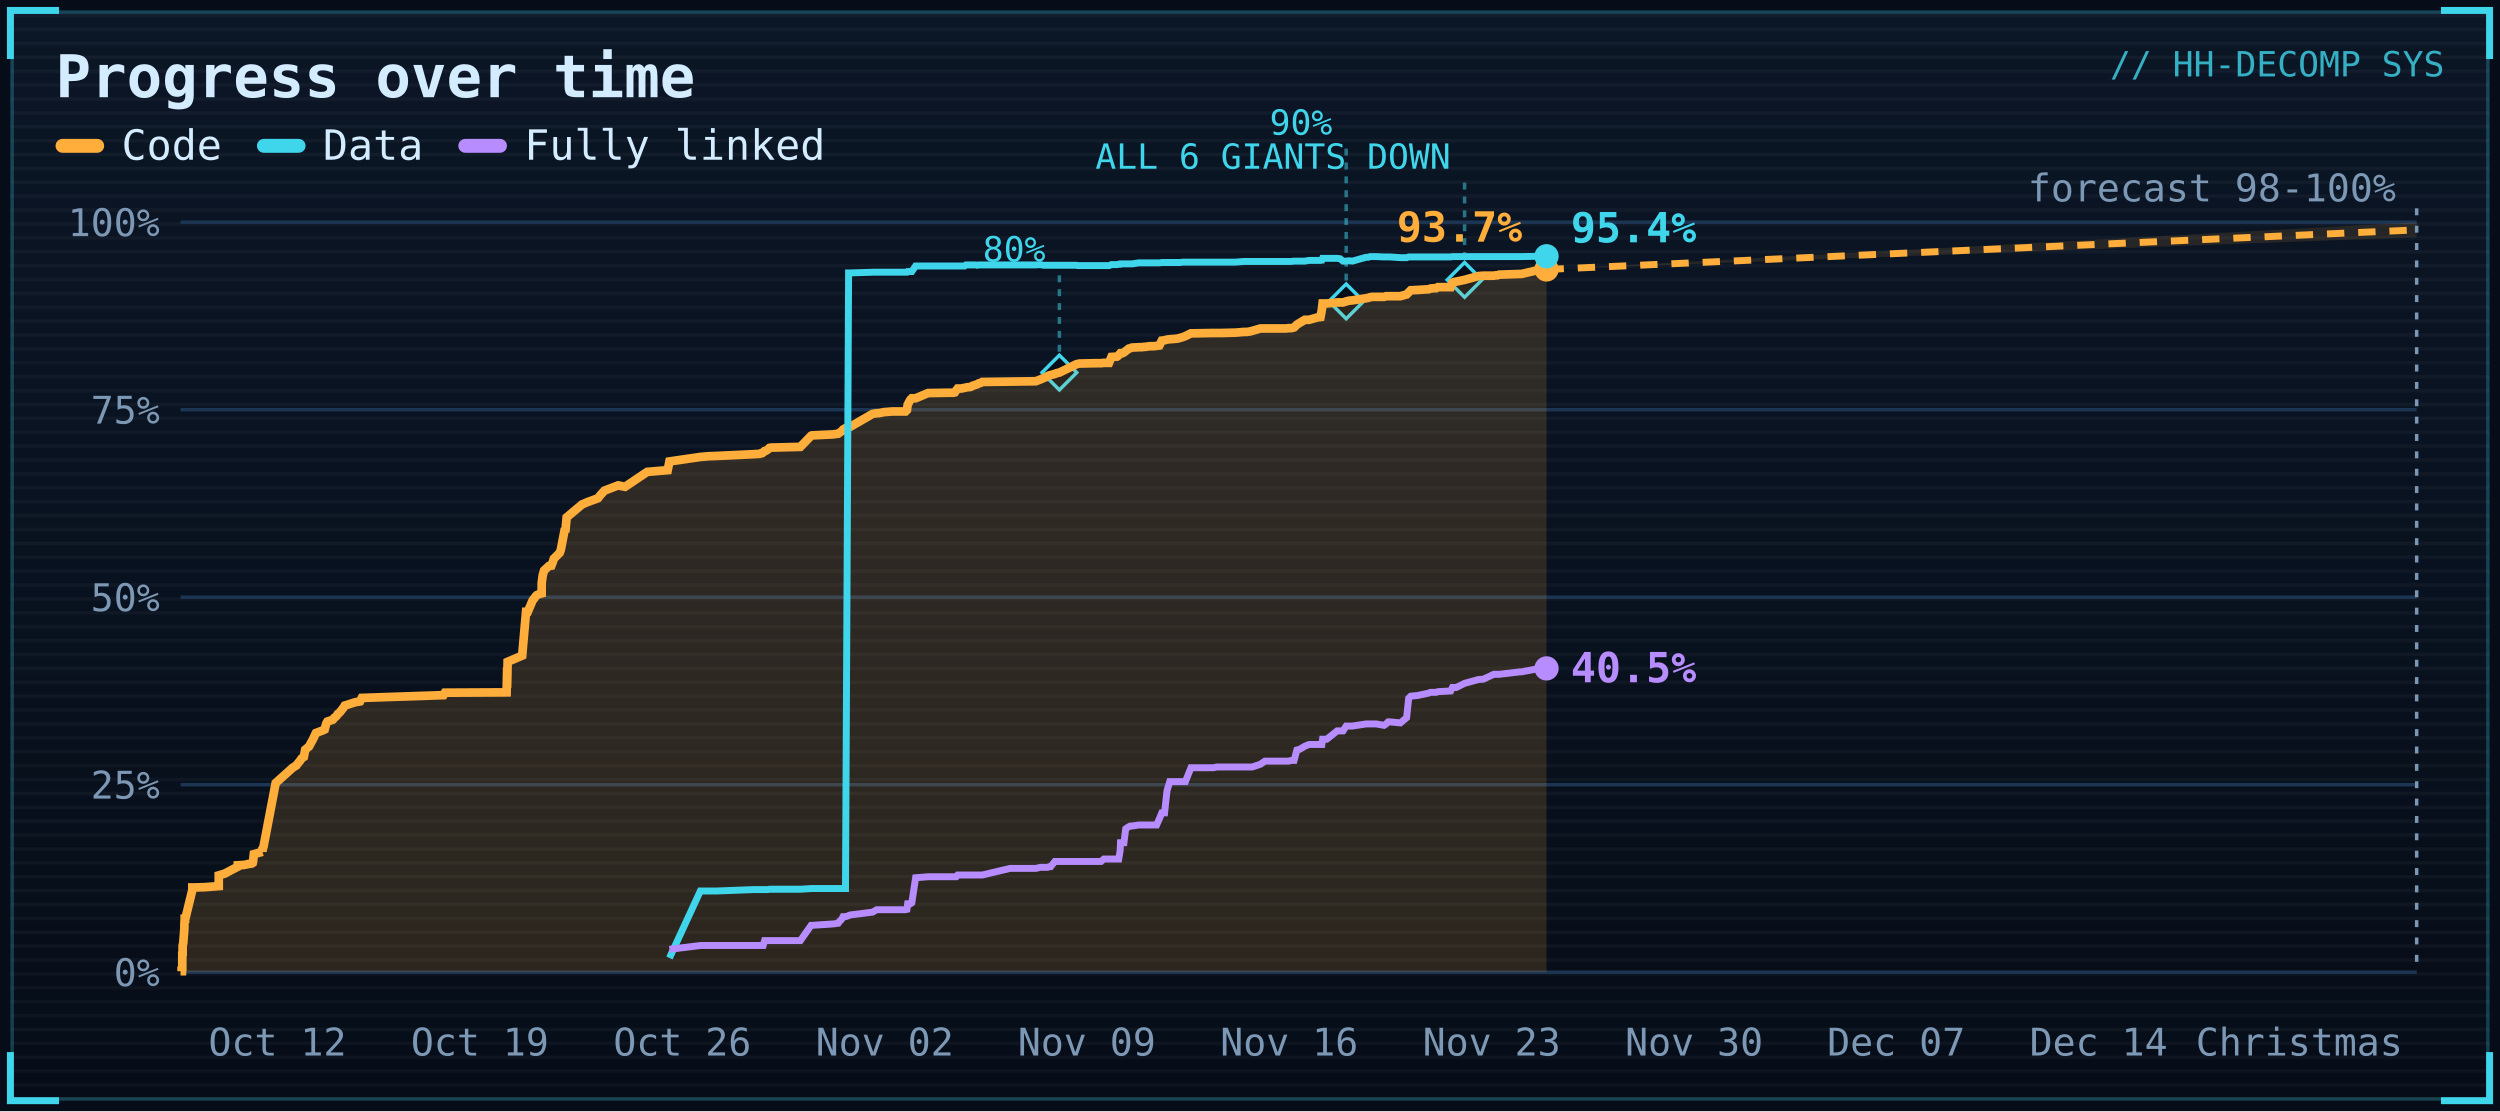
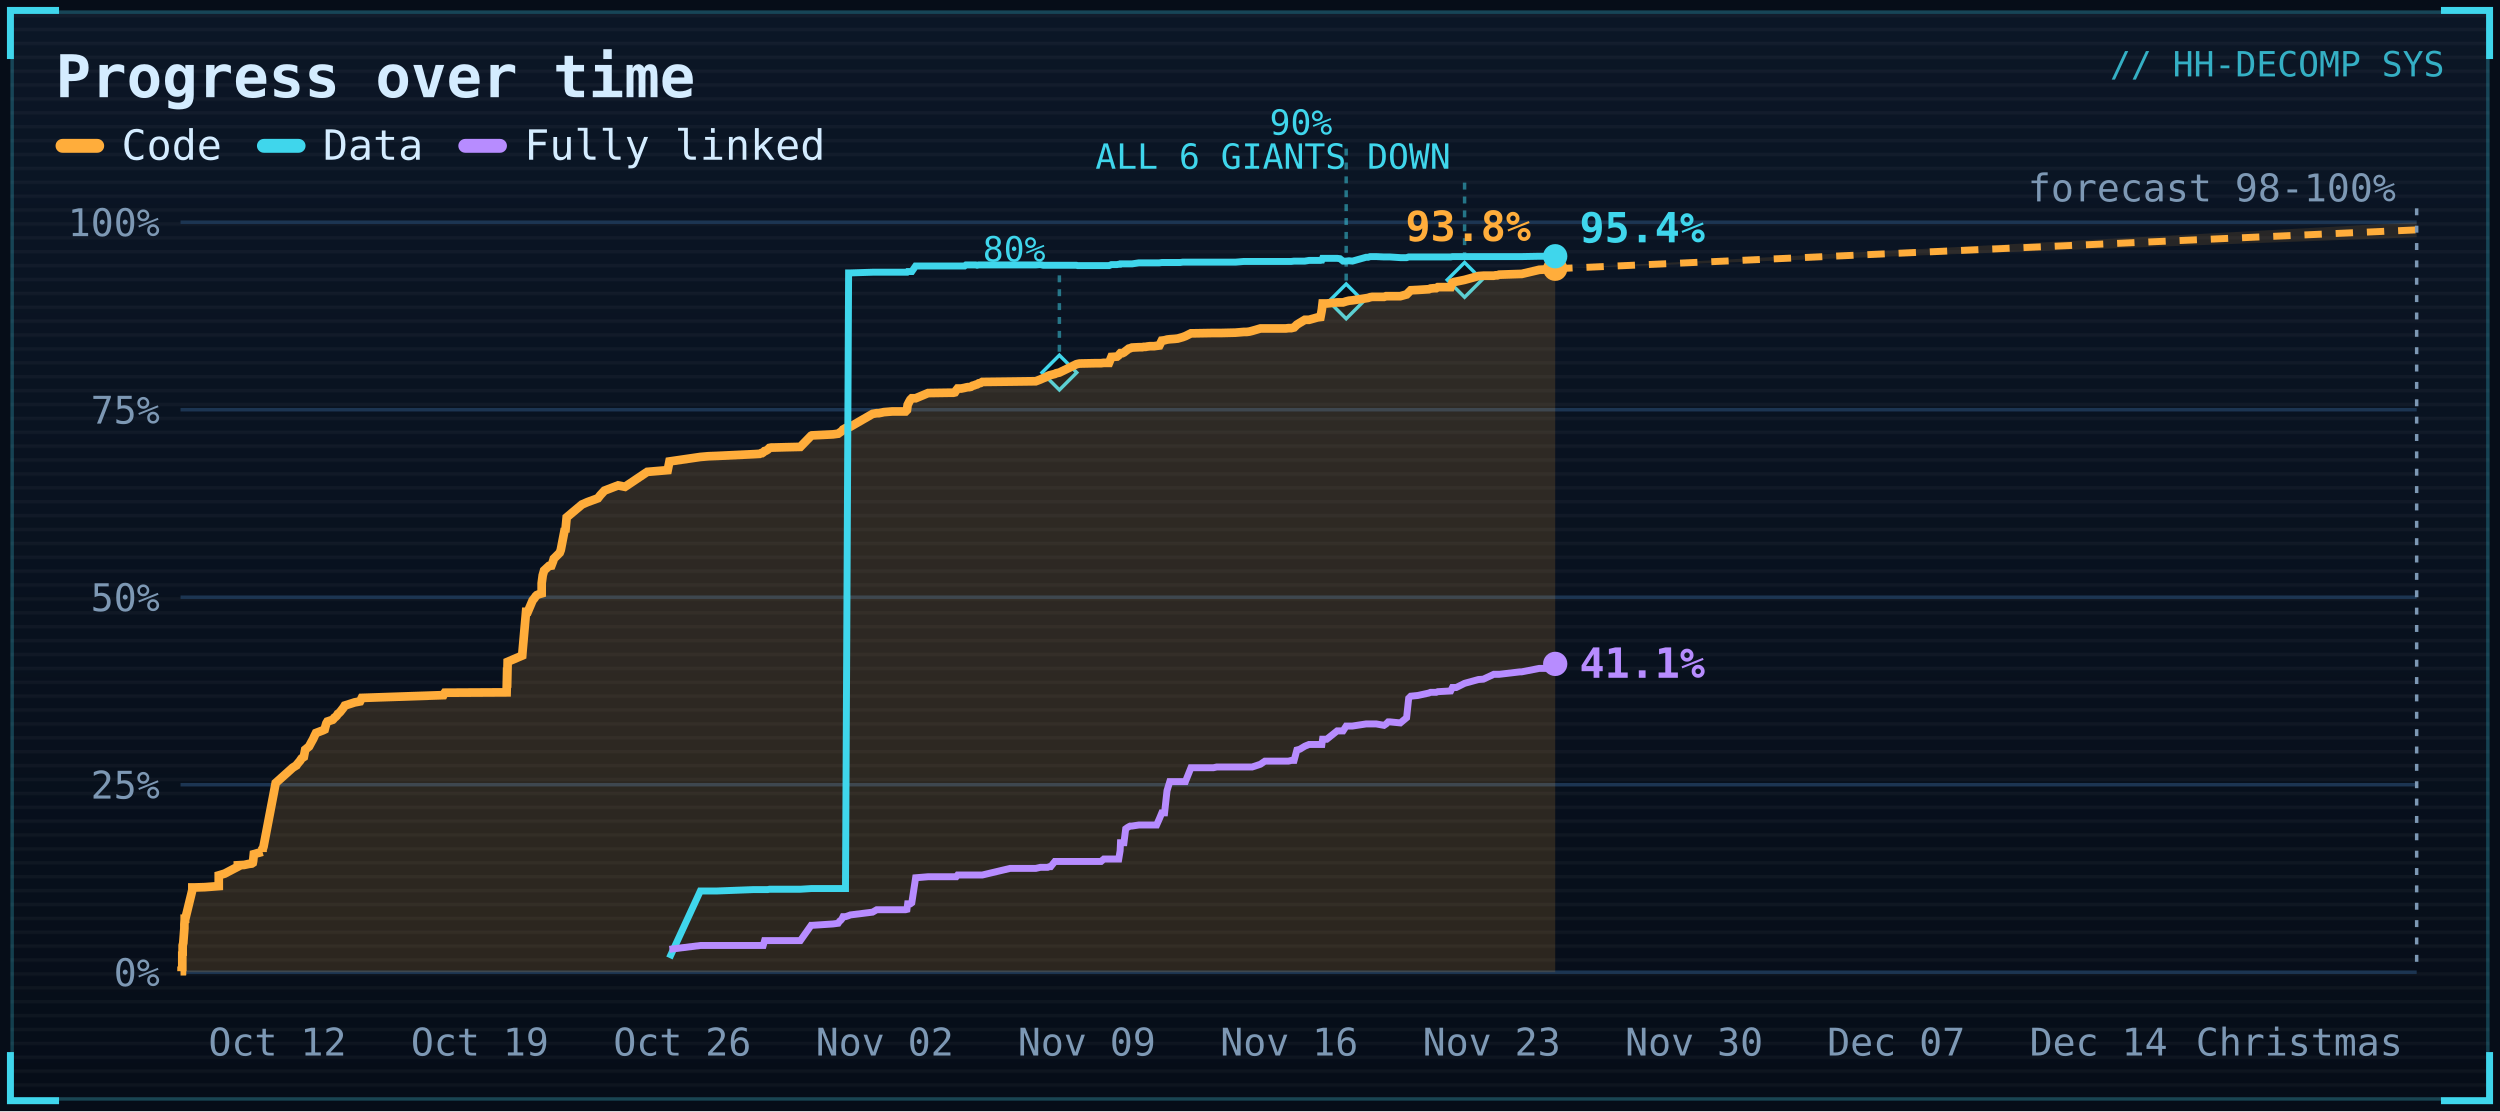
<svg xmlns="http://www.w3.org/2000/svg" viewBox="0 0 720 320" width="720" height="320" font-family="'Share Tech Mono','Eurostile','Bank Gothic',Consolas,'DejaVu Sans Mono',monospace" role="img" aria-label="Progress over time">
  <defs>
    <pattern id="scan" width="4" height="4" patternUnits="userSpaceOnUse">
      <rect width="4" height="1" fill="#ffffff" opacity="0.035" />
    </pattern>
    <linearGradient id="panel" x1="0" y1="0" x2="0" y2="1">
      <stop offset="0" stop-color="#0b1626" />
      <stop offset="1" stop-color="#060d18" />
    </linearGradient>
  </defs>
  <rect width="100%" height="100%" fill="#060d18" />
  <rect x="3" y="3" width="714" height="314" fill="url(#panel)" />
  <rect x="3" y="3" width="714" height="314" fill="url(#scan)" />
  <rect x="3.5" y="3.5" width="713" height="313" fill="none" stroke="#3fd6ec" stroke-opacity="0.25" />
  <path d="M3,17 V3 H17" fill="none" stroke="#3fd6ec" stroke-width="2" />
  <path d="M703,3 H717 V17" fill="none" stroke="#3fd6ec" stroke-width="2" />
  <path d="M3,303 V317 H17" fill="none" stroke="#3fd6ec" stroke-width="2" />
  <path d="M703,317 H717 V303" fill="none" stroke="#3fd6ec" stroke-width="2" />
  <text x="704" y="22" font-size="10" fill="#3fd6ec" text-anchor="end" opacity="0.8">// HH-DECOMP SYS</text>
  <text x="16" y="28" font-size="17" font-weight="600" fill="#d4ecff">Progress over time</text>
  <rect x="16" y="40" width="14" height="4" rx="2" fill="#ffad3b" />
  <text x="35" y="46" font-size="12" fill="#d4ecff">Code</text>
  <rect x="74" y="40" width="14" height="4" rx="2" fill="#3fd6ec" />
  <text x="93" y="46" font-size="12" fill="#d4ecff">Data</text>
  <rect x="132" y="40" width="14" height="4" rx="2" fill="#b78cff" />
  <text x="151" y="46" font-size="12" fill="#d4ecff">Fully linked</text>
  <line x1="52" y1="280.0" x2="696" y2="280.0" stroke="#1c3552" />
  <text x="46" y="284.0" font-size="11" fill="#7d98b4" text-anchor="end">0%</text>
  <line x1="52" y1="226.0" x2="696" y2="226.0" stroke="#1c3552" />
  <text x="46" y="230.0" font-size="11" fill="#7d98b4" text-anchor="end">25%</text>
  <line x1="52" y1="172.0" x2="696" y2="172.0" stroke="#1c3552" />
  <text x="46" y="176.0" font-size="11" fill="#7d98b4" text-anchor="end">50%</text>
  <line x1="52" y1="118.0" x2="696" y2="118.0" stroke="#1c3552" />
  <text x="46" y="122.0" font-size="11" fill="#7d98b4" text-anchor="end">75%</text>
  <line x1="52" y1="64.0" x2="696" y2="64.0" stroke="#1c3552" />
  <text x="46" y="68.0" font-size="11" fill="#7d98b4" text-anchor="end">100%</text>
  <text x="79.9" y="304" font-size="11" fill="#7d98b4" text-anchor="middle">Oct 12</text>
  <text x="138.2" y="304" font-size="11" fill="#7d98b4" text-anchor="middle">Oct 19</text>
  <text x="196.5" y="304" font-size="11" fill="#7d98b4" text-anchor="middle">Oct 26</text>
  <text x="254.8" y="304" font-size="11" fill="#7d98b4" text-anchor="middle">Nov 02</text>
  <text x="313.0" y="304" font-size="11" fill="#7d98b4" text-anchor="middle">Nov 09</text>
  <text x="371.3" y="304" font-size="11" fill="#7d98b4" text-anchor="middle">Nov 16</text>
  <text x="429.6" y="304" font-size="11" fill="#7d98b4" text-anchor="middle">Nov 23</text>
  <text x="487.9" y="304" font-size="11" fill="#7d98b4" text-anchor="middle">Nov 30</text>
  <text x="546.1" y="304" font-size="11" fill="#7d98b4" text-anchor="middle">Dec 07</text>
  <text x="604.4" y="304" font-size="11" fill="#7d98b4" text-anchor="middle">Dec 14</text>
-   <polygon points="445.4,77.6 696.0,64.0 696.0,68.3" fill="#ffad3b" opacity="0.12" />
-   <line x1="445.4" y1="77.6" x2="696.0" y2="66.2" stroke="#ffad3b" stroke-width="2" stroke-dasharray="5,4" />
+   <polygon points="447.9,77.4 696.0,64.0 696.0,68.3" fill="#ffad3b" opacity="0.12" />
+   <line x1="447.9" y1="77.4" x2="696.0" y2="66.2" stroke="#ffad3b" stroke-width="2" stroke-dasharray="5,4" />
  <line x1="696.0" y1="60" x2="696.0" y2="280.0" stroke="#7d98b4" stroke-dasharray="2,3" />
  <text x="692.0" y="304" font-size="11" fill="#7d98b4" text-anchor="end">Christmas</text>
  <text x="690.0" y="58.0" font-size="11" fill="#7d98b4" text-anchor="end">forecast 98-100%</text>
  <path d="M305.1,102.3 l5,5 l-5,5 l-5,-5 z" fill="#060d18" stroke="#3fd6ec" />
  <line x1="305.1" y1="101.3" x2="305.1" y2="77.3" stroke="#3fd6ec" stroke-opacity="0.5" stroke-dasharray="2,2" />
  <text x="301.1" y="75.3" font-size="10" fill="#3fd6ec" text-anchor="end">80%</text>
  <path d="M387.7,81.8 l5,5 l-5,5 l-5,-5 z" fill="#060d18" stroke="#3fd6ec" />
  <line x1="387.7" y1="80.8" x2="387.7" y2="40.8" stroke="#3fd6ec" stroke-opacity="0.5" stroke-dasharray="2,2" />
  <text x="383.7" y="38.8" font-size="10" fill="#3fd6ec" text-anchor="end">90%</text>
  <path d="M421.8,75.6 l5,5 l-5,5 l-5,-5 z" fill="#060d18" stroke="#3fd6ec" />
  <line x1="421.8" y1="74.6" x2="421.8" y2="50.6" stroke="#3fd6ec" stroke-opacity="0.5" stroke-dasharray="2,2" />
  <text x="417.8" y="48.6" font-size="10" fill="#3fd6ec" text-anchor="end">ALL 6 GIANTS DOWN</text>
-   <polygon points="52.0,280.0 52.0,279.7 52.0,279.7 52.1,279.7 52.1,279.7 52.3,279.7 52.3,279.7 52.3,279.7 52.3,279.7 52.3,279.6 52.3,279.6 52.3,279.6 52.3,279.6 52.4,279.6 52.4,279.5 52.4,279.5 52.4,279.5 52.4,279.5 52.4,279.5 52.4,279.4 52.4,279.4 52.4,279.4 52.4,279.4 52.4,279.4 52.4,279.3 52.4,279.3 52.4,279.3 52.4,279.3 52.4,279.2 52.4,279.2 52.5,279.1 52.5,279.1 52.5,279.0 52.5,279.0 52.5,278.9 52.5,278.9 52.5,278.9 52.5,278.8 52.5,278.8 52.5,278.7 52.5,278.7 52.5,278.6 52.5,274.0 52.6,275.3 52.6,274.0 52.6,274.0 52.6,274.0 52.6,272.9 52.6,272.3 52.8,271.5 52.8,271.3 53.1,267.4 53.1,267.0 53.1,266.2 53.2,264.8 53.2,264.7 53.2,264.6 53.3,264.6 53.3,264.4 53.3,264.3 53.3,264.4 53.3,264.4 53.3,264.4 53.4,264.5 55.4,256.3 55.4,255.7 55.4,255.6 55.7,255.6 55.8,255.6 59.0,255.5 63.0,255.2 63.0,252.1 64.7,251.6 68.5,249.6 68.5,249.2 70.3,249.1 71.7,248.8 72.5,248.7 72.5,248.7 72.8,248.5 72.9,248.0 73.1,246.0 75.6,245.3 75.6,245.4 75.6,244.5 75.7,244.4 75.9,243.8 79.4,225.5 84.3,221.1 85.4,220.4 85.5,220.2 86.5,219.0 86.6,218.8 86.9,218.4 87.5,218.0 87.9,215.9 89.0,215.0 89.7,213.7 90.2,212.8 90.6,211.9 91.0,211.1 93.1,210.3 93.5,210.1 93.7,209.3 94.0,208.3 94.3,207.8 95.8,207.3 96.0,207.1 96.3,206.7 96.6,206.5 97.0,206.1 97.3,205.6 97.6,205.4 98.0,205.0 98.3,204.6 98.7,204.1 99.0,203.7 99.3,203.2 101.5,202.5 102.1,202.3 103.7,202.0 104.2,201.0 127.7,200.2 127.9,199.8 128.1,199.5 145.9,199.4 146.0,195.1 146.1,195.2 146.2,190.6 150.4,188.8 150.5,187.5 151.5,176.2 152.0,176.2 153.4,172.9 153.9,172.3 154.3,171.7 154.6,171.4 155.3,171.1 156.0,170.9 156.0,168.0 156.3,165.7 156.7,164.3 158.1,163.0 158.8,162.9 159.3,161.6 159.5,160.9 161.2,159.2 161.5,158.4 162.7,152.2 162.8,153.3 163.2,149.0 167.6,145.3 169.2,144.6 172.2,143.5 172.9,142.6 174.1,141.3 178.0,139.8 180.0,140.2 186.4,135.9 192.3,135.4 192.8,132.9 201.7,131.6 204.0,131.4 206.6,131.3 217.1,130.8 218.8,130.7 219.2,130.5 219.5,130.5 219.8,130.3 220.2,129.9 220.6,129.8 221.1,129.5 221.6,129.0 222.1,128.9 222.6,128.9 226.3,128.8 230.5,128.7 233.6,125.5 233.8,125.4 239.9,125.1 241.4,124.9 241.8,124.6 242.1,124.4 242.5,124.1 242.8,123.7 243.5,123.3 244.4,123.1 244.9,122.9 251.3,119.2 252.5,119.0 253.1,119.0 254.1,118.8 254.5,118.7 257.0,118.5 260.8,118.5 261.2,118.1 261.4,116.6 261.8,115.8 262.2,115.1 262.6,114.7 263.7,114.7 267.3,113.2 267.5,113.2 273.9,113.1 274.6,113.1 275.0,113.0 275.4,112.4 275.8,111.9 276.4,111.9 276.8,111.9 277.3,111.8 277.8,111.7 278.2,111.6 278.7,111.5 279.1,111.5 279.6,111.4 280.1,111.1 280.5,111.0 281.0,110.8 281.4,110.7 281.9,110.4 282.4,110.3 282.9,110.0 290.9,109.9 298.3,109.8 299.6,109.3 300.5,108.9 301.3,108.6 301.7,108.3 302.2,108.1 302.6,108.0 303.8,107.7 304.2,107.5 305.1,107.3 310.0,104.9 310.4,104.8 310.9,104.7 315.6,104.6 316.0,104.6 317.1,104.6 317.9,104.5 318.9,104.5 319.4,104.5 320.1,102.8 321.7,102.7 322.2,102.3 322.6,101.8 322.7,101.7 323.3,101.7 323.7,101.5 324.2,101.1 324.6,100.8 325.1,100.4 325.5,100.3 326.0,100.1 328.0,100.0 328.9,100.0 329.4,99.9 329.9,99.9 330.4,99.8 331.2,99.7 331.7,99.7 332.4,99.7 333.1,99.6 333.9,99.5 334.6,98.1 335.4,98.0 336.1,97.8 336.9,97.7 338.3,97.6 339.2,97.5 339.9,97.3 340.6,97.1 341.4,96.8 343.0,96.0 343.8,96.0 349.5,95.9 350.4,95.9 351.1,95.9 351.8,95.9 355.8,95.8 358.2,95.6 359.0,95.6 359.8,95.5 360.6,95.3 363.0,94.6 364.3,94.6 370.3,94.6 371.1,94.5 371.9,94.5 372.7,94.3 373.5,93.5 374.3,93.0 375.8,92.1 377.0,92.1 379.5,91.4 380.3,91.3 380.6,89.7 380.7,89.1 380.9,87.4 382.1,87.4 385.1,87.1 385.9,87.1 386.8,87.1 387.7,86.8 388.5,86.6 389.5,86.5 393.4,85.9 394.0,85.8 394.6,85.6 395.2,85.5 395.8,85.5 396.4,85.5 398.6,85.5 399.2,85.3 399.8,85.3 400.3,85.3 403.3,85.3 405.1,84.8 405.7,84.2 406.3,83.6 408.3,83.5 411.5,83.3 412.0,83.1 413.0,83.0 413.6,83.0 414.1,82.7 417.8,82.7 418.3,81.4 418.8,81.2 419.4,81.1 421.8,80.6 425.8,79.5 427.2,79.4 430.2,79.4 430.7,79.3 431.2,79.3 431.8,79.1 437.7,78.9 438.2,78.9 443.3,77.7 445.4,77.6 445.4,280.0" fill="#ffad3b" opacity="0.15" />
-   <polyline points="52.0,279.7 52.0,279.7 52.1,279.7 52.1,279.7 52.3,279.7 52.3,279.7 52.3,279.7 52.3,279.7 52.3,279.6 52.3,279.6 52.3,279.6 52.3,279.6 52.4,279.6 52.4,279.5 52.4,279.5 52.4,279.5 52.4,279.5 52.4,279.5 52.4,279.4 52.4,279.4 52.4,279.4 52.4,279.4 52.4,279.4 52.4,279.3 52.4,279.3 52.4,279.3 52.4,279.3 52.4,279.2 52.4,279.2 52.5,279.1 52.5,279.1 52.5,279.0 52.5,279.0 52.5,278.9 52.5,278.9 52.5,278.9 52.5,278.8 52.5,278.8 52.5,278.7 52.5,278.7 52.5,278.6 52.5,274.0 52.6,275.3 52.6,274.0 52.6,274.0 52.6,274.0 52.6,272.9 52.6,272.3 52.8,271.5 52.8,271.3 53.1,267.4 53.1,267.0 53.1,266.2 53.2,264.8 53.2,264.7 53.2,264.6 53.3,264.6 53.3,264.4 53.3,264.3 53.3,264.4 53.3,264.4 53.3,264.4 53.4,264.5 55.4,256.3 55.4,255.7 55.4,255.6 55.7,255.6 55.8,255.6 59.0,255.5 63.0,255.2 63.0,252.1 64.7,251.6 68.5,249.6 68.5,249.2 70.3,249.1 71.7,248.8 72.5,248.7 72.5,248.7 72.8,248.5 72.9,248.0 73.1,246.0 75.6,245.3 75.6,245.4 75.6,244.5 75.7,244.4 75.9,243.8 79.4,225.5 84.3,221.1 85.4,220.4 85.5,220.2 86.5,219.0 86.6,218.8 86.9,218.4 87.5,218.0 87.9,215.9 89.0,215.0 89.7,213.7 90.2,212.8 90.6,211.9 91.0,211.1 93.1,210.3 93.5,210.1 93.7,209.3 94.0,208.3 94.3,207.8 95.8,207.3 96.0,207.1 96.3,206.7 96.6,206.5 97.0,206.1 97.3,205.6 97.6,205.4 98.0,205.0 98.3,204.6 98.7,204.1 99.0,203.7 99.3,203.2 101.5,202.5 102.1,202.3 103.7,202.0 104.2,201.0 127.7,200.2 127.9,199.8 128.1,199.5 145.9,199.4 146.0,195.1 146.1,195.2 146.2,190.6 150.4,188.8 150.5,187.5 151.5,176.2 152.0,176.2 153.4,172.9 153.9,172.3 154.3,171.7 154.6,171.4 155.3,171.1 156.0,170.9 156.0,168.0 156.3,165.7 156.7,164.3 158.1,163.0 158.8,162.9 159.3,161.6 159.5,160.9 161.2,159.2 161.5,158.4 162.7,152.2 162.8,153.3 163.2,149.0 167.6,145.3 169.2,144.6 172.2,143.5 172.9,142.6 174.1,141.3 178.0,139.8 180.0,140.2 186.4,135.9 192.3,135.4 192.8,132.9 201.7,131.6 204.0,131.4 206.6,131.3 217.1,130.8 218.8,130.7 219.2,130.5 219.5,130.5 219.8,130.3 220.2,129.9 220.6,129.8 221.1,129.5 221.6,129.0 222.1,128.9 222.6,128.9 226.3,128.8 230.5,128.7 233.6,125.5 233.8,125.4 239.9,125.1 241.4,124.9 241.8,124.6 242.1,124.4 242.5,124.1 242.8,123.7 243.5,123.3 244.4,123.1 244.9,122.9 251.3,119.2 252.5,119.0 253.1,119.0 254.1,118.8 254.5,118.7 257.0,118.5 260.8,118.5 261.2,118.1 261.4,116.6 261.8,115.8 262.2,115.1 262.6,114.7 263.7,114.7 267.3,113.2 267.5,113.2 273.9,113.1 274.6,113.1 275.0,113.0 275.4,112.4 275.8,111.9 276.4,111.9 276.8,111.9 277.3,111.8 277.8,111.7 278.2,111.6 278.7,111.5 279.1,111.5 279.6,111.4 280.1,111.1 280.5,111.0 281.0,110.8 281.4,110.7 281.9,110.4 282.4,110.3 282.9,110.0 290.9,109.9 298.3,109.8 299.6,109.3 300.5,108.9 301.3,108.6 301.7,108.3 302.2,108.1 302.6,108.0 303.8,107.7 304.2,107.5 305.1,107.3 310.0,104.9 310.4,104.8 310.9,104.7 315.6,104.6 316.0,104.6 317.1,104.6 317.9,104.5 318.9,104.5 319.4,104.5 320.1,102.8 321.7,102.7 322.2,102.3 322.6,101.8 322.7,101.7 323.3,101.7 323.7,101.5 324.2,101.1 324.6,100.8 325.1,100.4 325.5,100.3 326.0,100.1 328.0,100.0 328.9,100.0 329.4,99.9 329.9,99.9 330.4,99.8 331.2,99.7 331.7,99.7 332.4,99.7 333.1,99.6 333.9,99.5 334.6,98.1 335.4,98.0 336.1,97.8 336.9,97.7 338.3,97.6 339.2,97.5 339.9,97.3 340.6,97.1 341.4,96.8 343.0,96.0 343.8,96.0 349.5,95.9 350.4,95.9 351.1,95.9 351.8,95.9 355.8,95.8 358.2,95.6 359.0,95.6 359.8,95.5 360.6,95.3 363.0,94.6 364.3,94.6 370.3,94.6 371.1,94.5 371.9,94.5 372.7,94.3 373.5,93.5 374.3,93.0 375.8,92.1 377.0,92.1 379.5,91.4 380.3,91.3 380.6,89.7 380.7,89.1 380.9,87.4 382.1,87.4 385.1,87.1 385.9,87.1 386.8,87.1 387.7,86.8 388.5,86.6 389.5,86.5 393.4,85.9 394.0,85.8 394.6,85.6 395.2,85.5 395.8,85.5 396.4,85.5 398.6,85.5 399.2,85.3 399.8,85.3 400.3,85.3 403.3,85.3 405.1,84.8 405.7,84.2 406.3,83.6 408.3,83.5 411.5,83.3 412.0,83.1 413.0,83.0 413.6,83.0 414.1,82.7 417.8,82.7 418.3,81.4 418.8,81.2 419.4,81.1 421.8,80.6 425.8,79.5 427.2,79.4 430.2,79.4 430.7,79.3 431.2,79.3 431.8,79.1 437.7,78.9 438.2,78.9 443.3,77.7 445.4,77.6" fill="none" stroke="#ffad3b" stroke-width="2.5" />
-   <circle cx="445.4" cy="77.6" r="3.5" fill="#ffad3b" />
-   <text x="438.4" y="69.6" font-size="12" font-weight="600" fill="#ffad3b" text-anchor="end">93.7%</text>
-   <polyline points="192.8,275.9 201.7,256.6 204.0,256.6 206.6,256.6 217.1,256.2 218.8,256.2 219.2,256.2 219.5,256.2 219.8,256.2 220.2,256.2 220.6,256.2 221.1,256.2 221.6,256.1 222.1,256.1 222.6,256.1 226.3,256.1 230.5,256.1 233.6,255.9 233.8,255.9 239.9,255.9 241.4,255.9 241.8,255.9 242.1,255.9 242.5,255.9 242.8,255.9 243.5,255.9 244.4,78.6 244.9,78.6 251.3,78.4 252.5,78.4 253.1,78.4 254.1,78.4 254.5,78.4 257.0,78.4 260.8,78.4 261.2,78.4 261.4,78.2 261.8,78.2 262.2,78.2 262.6,78.2 263.7,76.6 267.3,76.6 267.5,76.6 273.9,76.6 274.6,76.6 275.0,76.6 275.4,76.6 275.8,76.6 276.4,76.6 276.8,76.6 277.3,76.6 277.8,76.6 278.2,76.3 278.7,76.3 279.1,76.3 279.6,76.3 280.1,76.3 280.5,76.3 281.0,76.3 281.4,76.4 281.9,76.3 282.4,76.3 282.9,76.3 290.9,76.3 298.3,76.3 299.6,76.2 300.5,76.4 301.3,76.4 301.7,76.4 302.2,76.4 302.6,76.4 303.8,76.4 304.2,76.4 305.1,76.4 310.0,76.4 310.4,76.5 310.9,76.5 315.6,76.5 316.0,76.5 317.1,76.5 317.9,76.5 318.9,76.5 319.4,76.5 320.1,76.2 321.7,76.2 322.2,76.1 322.6,76.1 322.7,76.0 323.3,76.0 323.7,76.0 324.2,76.0 324.6,76.0 325.1,76.0 325.5,76.0 326.0,76.0 328.0,75.7 328.9,75.7 329.4,75.7 329.9,75.7 330.4,75.7 331.2,75.7 331.7,75.7 332.4,75.7 333.1,75.7 333.9,75.7 334.6,75.6 335.4,75.6 336.1,75.6 336.9,75.6 338.3,75.6 339.2,75.6 339.9,75.6 340.6,75.5 341.4,75.5 343.0,75.5 343.8,75.5 349.5,75.5 350.4,75.5 351.1,75.5 351.8,75.5 355.8,75.5 358.2,75.3 359.0,75.3 359.8,75.3 360.6,75.3 363.0,75.3 364.3,75.3 370.3,75.3 371.1,75.3 371.9,75.3 372.7,75.2 373.5,75.2 374.3,75.2 375.8,75.2 377.0,75.0 379.5,75.0 380.3,75.0 380.6,74.9 380.7,74.9 380.9,74.4 382.1,74.4 385.1,74.4 385.9,74.5 386.8,75.2 387.7,75.2 388.5,75.1 389.5,75.2 393.4,74.1 394.0,74.1 394.6,73.9 395.2,73.9 395.8,73.9 396.4,73.9 398.6,74.0 399.2,74.0 399.8,74.0 400.3,74.0 403.3,74.2 405.1,74.2 405.7,74.0 406.3,74.0 408.3,74.0 411.5,74.0 412.0,74.0 413.0,74.0 413.6,74.0 414.1,74.0 417.8,74.0 418.3,73.9 418.8,73.9 419.4,73.9 421.8,73.9 425.8,73.9 427.2,73.9 430.2,73.9 430.7,73.9 431.2,73.9 431.8,73.9 437.7,73.9 438.2,73.9 443.3,73.8 445.4,73.8" fill="none" stroke="#3fd6ec" stroke-width="2" />
-   <circle cx="445.4" cy="73.8" r="3.5" fill="#3fd6ec" />
-   <text x="452.4" y="69.8" font-size="12" font-weight="600" fill="#3fd6ec">95.4%</text>
-   <polyline points="192.8,273.4 201.7,272.3 204.0,272.3 206.6,272.3 217.1,272.3 218.8,272.3 219.2,272.3 219.5,272.3 219.8,272.3 220.2,270.9 220.6,270.9 221.1,270.9 221.6,270.9 222.1,270.9 222.6,270.9 226.3,270.9 230.5,270.9 233.6,266.5 233.8,266.5 239.9,266.1 241.4,265.9 241.8,265.3 242.1,265.1 242.5,264.6 242.8,264.0 243.5,264.0 244.4,263.7 244.9,263.5 251.3,262.7 252.5,262.0 253.1,262.0 254.1,262.0 254.5,262.0 257.0,262.0 260.8,262.0 261.2,261.9 261.4,260.3 261.8,260.3 262.2,260.3 262.6,260.0 263.7,252.8 267.3,252.5 267.5,252.5 273.9,252.5 274.6,252.5 275.0,252.5 275.4,252.5 275.8,252.0 276.4,252.0 276.8,252.0 277.3,252.0 277.8,252.0 278.2,252.0 278.7,252.0 279.1,252.0 279.6,252.0 280.1,252.0 280.5,252.0 281.0,252.0 281.4,252.0 281.9,252.0 282.4,252.0 282.9,252.0 290.9,250.1 298.3,250.1 299.6,249.8 300.5,249.8 301.3,249.8 301.7,249.8 302.2,249.6 302.6,249.6 303.8,248.1 304.2,248.1 305.1,248.1 310.0,248.1 310.4,248.1 310.9,248.1 315.6,248.1 316.0,248.1 317.1,248.1 317.9,247.4 318.9,247.4 319.4,247.4 320.1,247.4 321.7,247.4 322.2,247.4 322.6,245.0 322.7,242.7 323.3,242.7 323.7,242.7 324.2,238.7 324.6,238.4 325.1,238.1 325.5,237.9 326.0,237.9 328.0,237.6 328.9,237.6 329.4,237.6 329.9,237.6 330.4,237.6 331.2,237.6 331.7,237.6 332.4,237.6 333.1,237.6 333.9,235.8 334.6,234.1 335.4,234.1 336.1,227.7 336.9,225.1 338.3,225.1 339.2,225.1 339.9,225.1 340.6,225.1 341.4,225.1 343.0,221.1 343.8,221.1 349.5,221.1 350.4,220.9 351.1,220.9 351.8,220.9 355.8,220.9 358.2,220.9 359.0,220.9 359.8,220.9 360.6,220.9 363.0,220.1 364.3,219.2 370.3,219.2 371.1,219.2 371.9,219.0 372.7,219.0 373.5,216.0 374.3,215.8 375.8,214.9 377.0,214.4 379.5,214.4 380.3,214.4 380.6,214.4 380.7,214.4 380.9,212.9 382.1,212.9 385.1,210.5 385.9,210.5 386.8,210.5 387.7,209.1 388.5,209.1 389.5,209.1 393.4,208.5 394.0,208.5 394.6,208.5 395.2,208.5 395.8,208.5 396.4,208.5 398.6,208.9 399.2,208.5 399.8,207.9 400.3,207.9 403.3,208.2 405.1,206.7 405.7,201.1 406.3,200.5 408.3,200.3 411.5,199.6 412.0,199.4 413.0,199.4 413.6,199.4 414.1,199.2 417.8,199.0 418.3,198.0 418.8,198.0 419.4,198.0 421.8,196.8 425.8,195.7 427.2,195.6 430.2,194.2 430.7,194.2 431.2,194.2 431.8,194.2 437.7,193.5 438.2,193.5 443.3,192.5 445.4,192.5" fill="none" stroke="#b78cff" stroke-width="2" />
-   <circle cx="445.4" cy="192.5" r="3.5" fill="#b78cff" />
-   <text x="452.4" y="196.5" font-size="12" font-weight="600" fill="#b78cff">40.5%</text>
+   <polygon points="52.0,280.0 52.0,279.7 52.0,279.7 52.1,279.7 52.1,279.7 52.3,279.7 52.3,279.7 52.3,279.7 52.3,279.7 52.3,279.6 52.3,279.6 52.3,279.6 52.3,279.6 52.4,279.6 52.4,279.5 52.4,279.5 52.4,279.5 52.4,279.5 52.4,279.5 52.4,279.4 52.4,279.4 52.4,279.4 52.4,279.4 52.4,279.4 52.4,279.3 52.4,279.3 52.4,279.3 52.4,279.3 52.4,279.2 52.4,279.2 52.5,279.1 52.5,279.1 52.5,279.0 52.5,279.0 52.5,278.9 52.5,278.9 52.5,278.9 52.5,278.8 52.5,278.8 52.5,278.7 52.5,278.7 52.5,278.6 52.5,274.0 52.6,275.3 52.6,274.0 52.6,274.0 52.6,274.0 52.6,272.9 52.6,272.3 52.8,271.5 52.8,271.3 53.1,267.4 53.1,267.0 53.1,266.2 53.2,264.8 53.2,264.7 53.2,264.6 53.3,264.6 53.3,264.4 53.3,264.3 53.3,264.4 53.3,264.4 53.3,264.4 53.4,264.5 55.4,256.3 55.4,255.7 55.4,255.6 55.7,255.6 55.8,255.6 59.0,255.5 63.0,255.2 63.0,252.1 64.7,251.6 68.5,249.6 68.5,249.2 70.3,249.1 71.7,248.8 72.5,248.7 72.5,248.7 72.8,248.5 72.9,248.0 73.1,246.0 75.6,245.3 75.6,245.4 75.6,244.5 75.7,244.4 75.9,243.8 79.4,225.5 84.3,221.1 85.4,220.4 85.5,220.2 86.5,219.0 86.6,218.8 86.9,218.4 87.5,218.0 87.9,215.9 89.0,215.0 89.7,213.7 90.2,212.8 90.6,211.9 91.0,211.1 93.1,210.3 93.5,210.1 93.7,209.3 94.0,208.3 94.3,207.8 95.8,207.3 96.0,207.1 96.3,206.7 96.6,206.5 97.0,206.1 97.3,205.6 97.6,205.4 98.0,205.0 98.3,204.6 98.7,204.1 99.0,203.7 99.3,203.2 101.5,202.5 102.1,202.3 103.7,202.0 104.2,201.0 127.7,200.2 127.9,199.8 128.1,199.5 145.9,199.4 146.0,195.1 146.1,195.2 146.2,190.6 150.4,188.8 150.5,187.5 151.5,176.2 152.0,176.2 153.4,172.9 153.9,172.3 154.3,171.7 154.6,171.4 155.3,171.1 156.0,170.9 156.0,168.0 156.3,165.7 156.7,164.3 158.1,163.0 158.8,162.9 159.3,161.6 159.5,160.9 161.2,159.2 161.5,158.4 162.7,152.2 162.8,153.3 163.2,149.0 167.6,145.3 169.2,144.6 172.2,143.5 172.9,142.6 174.1,141.3 178.0,139.8 180.0,140.2 186.4,135.9 192.3,135.4 192.8,132.9 201.7,131.6 204.0,131.4 206.6,131.3 217.1,130.8 218.8,130.7 219.2,130.5 219.5,130.5 219.8,130.3 220.2,129.9 220.6,129.8 221.1,129.5 221.6,129.0 222.1,128.9 222.6,128.9 226.3,128.8 230.5,128.7 233.6,125.5 233.8,125.4 239.9,125.1 241.4,124.9 241.8,124.6 242.1,124.4 242.5,124.1 242.8,123.7 243.5,123.3 244.4,123.1 244.9,122.9 251.3,119.2 252.5,119.0 253.1,119.0 254.1,118.8 254.5,118.7 257.0,118.5 260.8,118.5 261.2,118.1 261.4,116.6 261.8,115.8 262.2,115.1 262.6,114.7 263.7,114.7 267.3,113.2 267.5,113.2 273.9,113.1 274.6,113.1 275.0,113.0 275.4,112.4 275.8,111.9 276.4,111.9 276.8,111.9 277.3,111.8 277.8,111.7 278.2,111.6 278.7,111.5 279.1,111.5 279.6,111.4 280.1,111.1 280.5,111.0 281.0,110.8 281.4,110.7 281.9,110.4 282.4,110.3 282.9,110.0 290.9,109.9 298.3,109.8 299.6,109.3 300.5,108.9 301.3,108.6 301.7,108.3 302.2,108.1 302.6,108.0 303.8,107.7 304.2,107.5 305.1,107.3 310.0,104.9 310.4,104.8 310.9,104.7 315.6,104.6 316.0,104.6 317.1,104.6 317.9,104.5 318.9,104.5 319.4,104.5 320.1,102.8 321.7,102.7 322.2,102.3 322.6,101.8 322.7,101.7 323.3,101.7 323.7,101.5 324.2,101.1 324.6,100.8 325.1,100.4 325.5,100.3 326.0,100.1 328.0,100.0 328.9,100.0 329.4,99.9 329.9,99.9 330.4,99.8 331.2,99.7 331.7,99.7 332.4,99.7 333.1,99.6 333.9,99.5 334.6,98.1 335.4,98.0 336.1,97.8 336.9,97.7 338.3,97.6 339.2,97.5 339.9,97.3 340.6,97.1 341.4,96.8 343.0,96.0 343.8,96.0 349.5,95.9 350.4,95.9 351.1,95.9 351.8,95.9 355.8,95.8 358.2,95.6 359.0,95.6 359.8,95.5 360.6,95.3 363.0,94.6 364.3,94.6 370.3,94.6 371.1,94.5 371.9,94.5 372.7,94.3 373.5,93.5 374.3,93.0 375.8,92.1 377.0,92.1 379.5,91.4 380.3,91.3 380.6,89.7 380.7,89.1 380.9,87.4 382.1,87.4 385.1,87.1 385.9,87.1 386.8,87.1 387.7,86.8 388.5,86.6 389.5,86.5 393.4,85.9 394.0,85.8 394.6,85.6 395.2,85.5 395.8,85.5 396.4,85.5 398.6,85.5 399.2,85.3 399.8,85.3 400.3,85.3 403.3,85.3 405.1,84.8 405.7,84.2 406.3,83.6 408.3,83.5 411.5,83.3 412.0,83.1 413.0,83.0 413.6,83.0 414.1,82.7 417.8,82.7 418.3,81.4 418.8,81.2 419.4,81.1 421.8,80.6 425.8,79.5 427.2,79.4 430.2,79.4 430.7,79.3 431.2,79.3 431.8,79.1 437.7,78.9 438.2,78.9 443.3,77.7 445.4,77.6 447.9,77.4 447.9,280.0" fill="#ffad3b" opacity="0.15" />
+   <polyline points="52.0,279.7 52.0,279.7 52.1,279.7 52.1,279.7 52.3,279.7 52.3,279.7 52.3,279.7 52.3,279.7 52.3,279.6 52.3,279.6 52.3,279.6 52.3,279.6 52.4,279.6 52.4,279.5 52.4,279.5 52.4,279.5 52.4,279.5 52.4,279.5 52.4,279.4 52.4,279.4 52.4,279.4 52.4,279.4 52.4,279.4 52.4,279.3 52.4,279.3 52.4,279.3 52.4,279.3 52.4,279.2 52.4,279.2 52.5,279.1 52.5,279.1 52.5,279.0 52.5,279.0 52.5,278.9 52.5,278.9 52.5,278.9 52.5,278.8 52.5,278.8 52.5,278.7 52.5,278.7 52.5,278.6 52.5,274.0 52.6,275.3 52.6,274.0 52.6,274.0 52.6,274.0 52.6,272.9 52.6,272.3 52.8,271.5 52.8,271.3 53.1,267.4 53.1,267.0 53.1,266.2 53.2,264.8 53.2,264.7 53.2,264.6 53.3,264.6 53.3,264.4 53.3,264.3 53.3,264.4 53.3,264.4 53.3,264.4 53.4,264.5 55.4,256.3 55.4,255.7 55.4,255.6 55.7,255.6 55.8,255.6 59.0,255.5 63.0,255.2 63.0,252.1 64.7,251.6 68.5,249.6 68.5,249.2 70.3,249.1 71.7,248.8 72.5,248.7 72.5,248.7 72.8,248.5 72.9,248.0 73.1,246.0 75.6,245.3 75.6,245.4 75.6,244.5 75.7,244.4 75.9,243.8 79.4,225.5 84.3,221.1 85.4,220.4 85.5,220.2 86.5,219.0 86.6,218.8 86.9,218.4 87.5,218.0 87.9,215.9 89.0,215.0 89.7,213.7 90.2,212.8 90.6,211.9 91.0,211.1 93.1,210.3 93.5,210.1 93.7,209.3 94.0,208.3 94.3,207.8 95.8,207.3 96.0,207.1 96.3,206.7 96.6,206.5 97.0,206.1 97.3,205.6 97.6,205.4 98.0,205.0 98.3,204.6 98.7,204.1 99.0,203.7 99.3,203.2 101.5,202.5 102.1,202.3 103.7,202.0 104.2,201.0 127.7,200.2 127.9,199.8 128.1,199.5 145.9,199.4 146.0,195.1 146.1,195.2 146.2,190.6 150.4,188.8 150.5,187.5 151.5,176.2 152.0,176.2 153.4,172.9 153.9,172.3 154.3,171.7 154.6,171.4 155.3,171.1 156.0,170.9 156.0,168.0 156.3,165.7 156.7,164.3 158.1,163.0 158.8,162.9 159.3,161.6 159.5,160.9 161.2,159.2 161.5,158.4 162.7,152.2 162.8,153.3 163.2,149.0 167.6,145.3 169.2,144.6 172.2,143.5 172.9,142.6 174.1,141.3 178.0,139.8 180.0,140.2 186.4,135.9 192.3,135.4 192.8,132.9 201.7,131.6 204.0,131.4 206.6,131.3 217.1,130.8 218.8,130.7 219.2,130.5 219.5,130.5 219.8,130.3 220.2,129.9 220.6,129.8 221.1,129.5 221.6,129.0 222.1,128.9 222.6,128.9 226.3,128.8 230.5,128.7 233.6,125.5 233.8,125.4 239.9,125.1 241.4,124.9 241.8,124.6 242.1,124.4 242.5,124.1 242.8,123.7 243.5,123.3 244.4,123.1 244.9,122.9 251.3,119.2 252.5,119.0 253.1,119.0 254.1,118.8 254.5,118.7 257.0,118.5 260.8,118.5 261.2,118.1 261.4,116.6 261.8,115.8 262.2,115.1 262.6,114.7 263.7,114.7 267.3,113.2 267.5,113.2 273.9,113.1 274.6,113.1 275.0,113.0 275.4,112.4 275.8,111.9 276.4,111.9 276.8,111.9 277.3,111.8 277.8,111.7 278.2,111.6 278.7,111.5 279.1,111.5 279.6,111.4 280.1,111.1 280.5,111.0 281.0,110.8 281.4,110.7 281.9,110.4 282.4,110.3 282.9,110.0 290.9,109.9 298.3,109.8 299.6,109.3 300.5,108.9 301.3,108.6 301.7,108.3 302.2,108.1 302.6,108.0 303.8,107.7 304.2,107.5 305.1,107.3 310.0,104.9 310.4,104.8 310.9,104.7 315.6,104.6 316.0,104.6 317.1,104.6 317.9,104.5 318.9,104.5 319.4,104.5 320.1,102.8 321.7,102.7 322.2,102.3 322.6,101.8 322.7,101.7 323.3,101.7 323.7,101.5 324.2,101.1 324.6,100.8 325.1,100.4 325.5,100.3 326.0,100.1 328.0,100.0 328.9,100.0 329.4,99.9 329.9,99.9 330.4,99.8 331.2,99.7 331.7,99.7 332.4,99.7 333.1,99.6 333.9,99.5 334.6,98.1 335.4,98.0 336.1,97.8 336.9,97.7 338.3,97.6 339.2,97.5 339.9,97.3 340.6,97.1 341.4,96.8 343.0,96.0 343.8,96.0 349.5,95.9 350.4,95.9 351.1,95.9 351.8,95.9 355.8,95.8 358.2,95.6 359.0,95.6 359.8,95.5 360.6,95.3 363.0,94.6 364.3,94.6 370.3,94.6 371.1,94.5 371.9,94.5 372.7,94.3 373.5,93.5 374.3,93.0 375.8,92.1 377.0,92.1 379.5,91.4 380.3,91.3 380.6,89.7 380.7,89.1 380.9,87.4 382.1,87.4 385.1,87.1 385.9,87.1 386.8,87.1 387.7,86.8 388.5,86.6 389.5,86.5 393.4,85.9 394.0,85.8 394.6,85.6 395.2,85.5 395.8,85.5 396.4,85.5 398.6,85.5 399.2,85.3 399.8,85.3 400.3,85.3 403.3,85.3 405.1,84.8 405.7,84.2 406.3,83.6 408.3,83.5 411.5,83.3 412.0,83.1 413.0,83.0 413.6,83.0 414.1,82.7 417.8,82.7 418.3,81.4 418.8,81.2 419.4,81.1 421.8,80.6 425.8,79.5 427.2,79.4 430.2,79.4 430.7,79.3 431.2,79.3 431.8,79.1 437.7,78.9 438.2,78.9 443.3,77.7 445.4,77.6 447.9,77.4" fill="none" stroke="#ffad3b" stroke-width="2.5" />
+   <circle cx="447.9" cy="77.4" r="3.5" fill="#ffad3b" />
+   <text x="440.9" y="69.4" font-size="12" font-weight="600" fill="#ffad3b" text-anchor="end">93.8%</text>
+   <polyline points="192.8,275.9 201.7,256.6 204.0,256.6 206.6,256.6 217.1,256.2 218.8,256.2 219.2,256.2 219.5,256.2 219.8,256.2 220.2,256.2 220.6,256.2 221.1,256.2 221.6,256.1 222.1,256.1 222.6,256.1 226.3,256.1 230.5,256.1 233.6,255.9 233.8,255.9 239.9,255.9 241.4,255.9 241.8,255.9 242.1,255.9 242.5,255.9 242.8,255.9 243.5,255.9 244.4,78.6 244.9,78.6 251.3,78.4 252.5,78.4 253.1,78.4 254.1,78.4 254.5,78.4 257.0,78.4 260.8,78.4 261.2,78.4 261.4,78.2 261.8,78.2 262.2,78.2 262.6,78.2 263.7,76.6 267.3,76.6 267.5,76.6 273.9,76.6 274.6,76.6 275.0,76.6 275.4,76.6 275.8,76.6 276.4,76.6 276.8,76.6 277.3,76.6 277.8,76.6 278.2,76.3 278.7,76.3 279.1,76.3 279.6,76.3 280.1,76.3 280.5,76.3 281.0,76.3 281.4,76.4 281.9,76.3 282.4,76.3 282.9,76.3 290.9,76.3 298.3,76.3 299.6,76.2 300.5,76.4 301.3,76.4 301.7,76.4 302.2,76.4 302.6,76.4 303.8,76.4 304.2,76.4 305.1,76.4 310.0,76.4 310.4,76.5 310.9,76.5 315.6,76.5 316.0,76.5 317.1,76.5 317.9,76.5 318.9,76.5 319.4,76.5 320.1,76.2 321.7,76.2 322.2,76.1 322.6,76.1 322.7,76.0 323.3,76.0 323.7,76.0 324.2,76.0 324.6,76.0 325.1,76.0 325.5,76.0 326.0,76.0 328.0,75.7 328.9,75.7 329.4,75.7 329.9,75.7 330.4,75.7 331.2,75.7 331.7,75.7 332.4,75.7 333.1,75.7 333.9,75.7 334.6,75.6 335.4,75.6 336.1,75.6 336.9,75.6 338.3,75.6 339.2,75.6 339.9,75.6 340.6,75.5 341.4,75.5 343.0,75.5 343.8,75.5 349.5,75.5 350.4,75.5 351.1,75.5 351.8,75.5 355.8,75.5 358.2,75.3 359.0,75.3 359.8,75.3 360.6,75.3 363.0,75.3 364.3,75.3 370.3,75.3 371.1,75.3 371.9,75.3 372.7,75.2 373.5,75.2 374.3,75.2 375.8,75.2 377.0,75.0 379.5,75.0 380.3,75.0 380.6,74.9 380.7,74.9 380.9,74.4 382.1,74.4 385.1,74.4 385.9,74.5 386.8,75.2 387.7,75.2 388.5,75.1 389.5,75.2 393.4,74.1 394.0,74.1 394.6,73.9 395.2,73.9 395.8,73.9 396.4,73.9 398.6,74.0 399.2,74.0 399.8,74.0 400.3,74.0 403.3,74.2 405.1,74.2 405.7,74.0 406.3,74.0 408.3,74.0 411.5,74.0 412.0,74.0 413.0,74.0 413.6,74.0 414.1,74.0 417.8,74.0 418.3,73.9 418.8,73.9 419.4,73.9 421.8,73.9 425.8,73.9 427.2,73.9 430.2,73.9 430.7,73.9 431.2,73.9 431.8,73.9 437.7,73.9 438.2,73.9 443.3,73.8 445.4,73.8 447.9,73.8" fill="none" stroke="#3fd6ec" stroke-width="2" />
+   <circle cx="447.9" cy="73.8" r="3.5" fill="#3fd6ec" />
+   <text x="454.9" y="69.8" font-size="12" font-weight="600" fill="#3fd6ec">95.4%</text>
+   <polyline points="192.8,273.4 201.7,272.3 204.0,272.3 206.6,272.3 217.1,272.3 218.8,272.3 219.2,272.3 219.5,272.3 219.8,272.3 220.2,270.9 220.6,270.9 221.1,270.9 221.6,270.9 222.1,270.9 222.6,270.9 226.3,270.9 230.5,270.9 233.6,266.5 233.8,266.5 239.9,266.1 241.4,265.9 241.8,265.3 242.1,265.1 242.5,264.6 242.8,264.0 243.5,264.0 244.4,263.7 244.9,263.5 251.3,262.7 252.5,262.0 253.1,262.0 254.1,262.0 254.5,262.0 257.0,262.0 260.8,262.0 261.2,261.9 261.4,260.3 261.8,260.3 262.2,260.3 262.6,260.0 263.7,252.8 267.3,252.5 267.5,252.5 273.9,252.5 274.6,252.5 275.0,252.5 275.4,252.5 275.8,252.0 276.4,252.0 276.8,252.0 277.3,252.0 277.8,252.0 278.2,252.0 278.7,252.0 279.1,252.0 279.6,252.0 280.1,252.0 280.5,252.0 281.0,252.0 281.4,252.0 281.9,252.0 282.4,252.0 282.9,252.0 290.9,250.1 298.3,250.1 299.6,249.8 300.5,249.8 301.3,249.8 301.7,249.8 302.2,249.6 302.6,249.6 303.8,248.1 304.2,248.1 305.1,248.1 310.0,248.1 310.4,248.1 310.9,248.1 315.6,248.1 316.0,248.1 317.1,248.1 317.9,247.4 318.9,247.4 319.4,247.4 320.1,247.4 321.7,247.4 322.2,247.4 322.6,245.0 322.7,242.7 323.3,242.7 323.7,242.7 324.2,238.7 324.6,238.4 325.1,238.1 325.5,237.9 326.0,237.9 328.0,237.6 328.9,237.6 329.4,237.6 329.9,237.6 330.4,237.6 331.2,237.6 331.7,237.6 332.4,237.6 333.1,237.6 333.9,235.8 334.6,234.1 335.4,234.1 336.1,227.7 336.9,225.1 338.3,225.1 339.2,225.1 339.9,225.1 340.6,225.1 341.4,225.1 343.0,221.1 343.8,221.1 349.5,221.1 350.4,220.9 351.1,220.9 351.8,220.9 355.8,220.9 358.2,220.9 359.0,220.9 359.8,220.9 360.6,220.9 363.0,220.1 364.3,219.2 370.3,219.2 371.1,219.2 371.9,219.0 372.7,219.0 373.5,216.0 374.3,215.8 375.8,214.9 377.0,214.4 379.5,214.4 380.3,214.4 380.6,214.4 380.7,214.4 380.9,212.9 382.1,212.9 385.1,210.5 385.9,210.5 386.8,210.5 387.7,209.1 388.5,209.1 389.5,209.1 393.4,208.5 394.0,208.5 394.6,208.5 395.2,208.5 395.8,208.5 396.4,208.5 398.6,208.9 399.2,208.5 399.8,207.9 400.3,207.9 403.3,208.2 405.1,206.7 405.7,201.1 406.3,200.5 408.3,200.3 411.5,199.6 412.0,199.4 413.0,199.4 413.6,199.4 414.1,199.2 417.8,199.0 418.3,198.0 418.8,198.0 419.4,198.0 421.8,196.8 425.8,195.7 427.2,195.6 430.2,194.2 430.7,194.2 431.2,194.2 431.8,194.2 437.7,193.5 438.2,193.5 443.3,192.5 445.4,192.5 447.9,191.2" fill="none" stroke="#b78cff" stroke-width="2" />
+   <circle cx="447.9" cy="191.2" r="3.5" fill="#b78cff" />
+   <text x="454.9" y="195.2" font-size="12" font-weight="600" fill="#b78cff">41.1%</text>
</svg>
